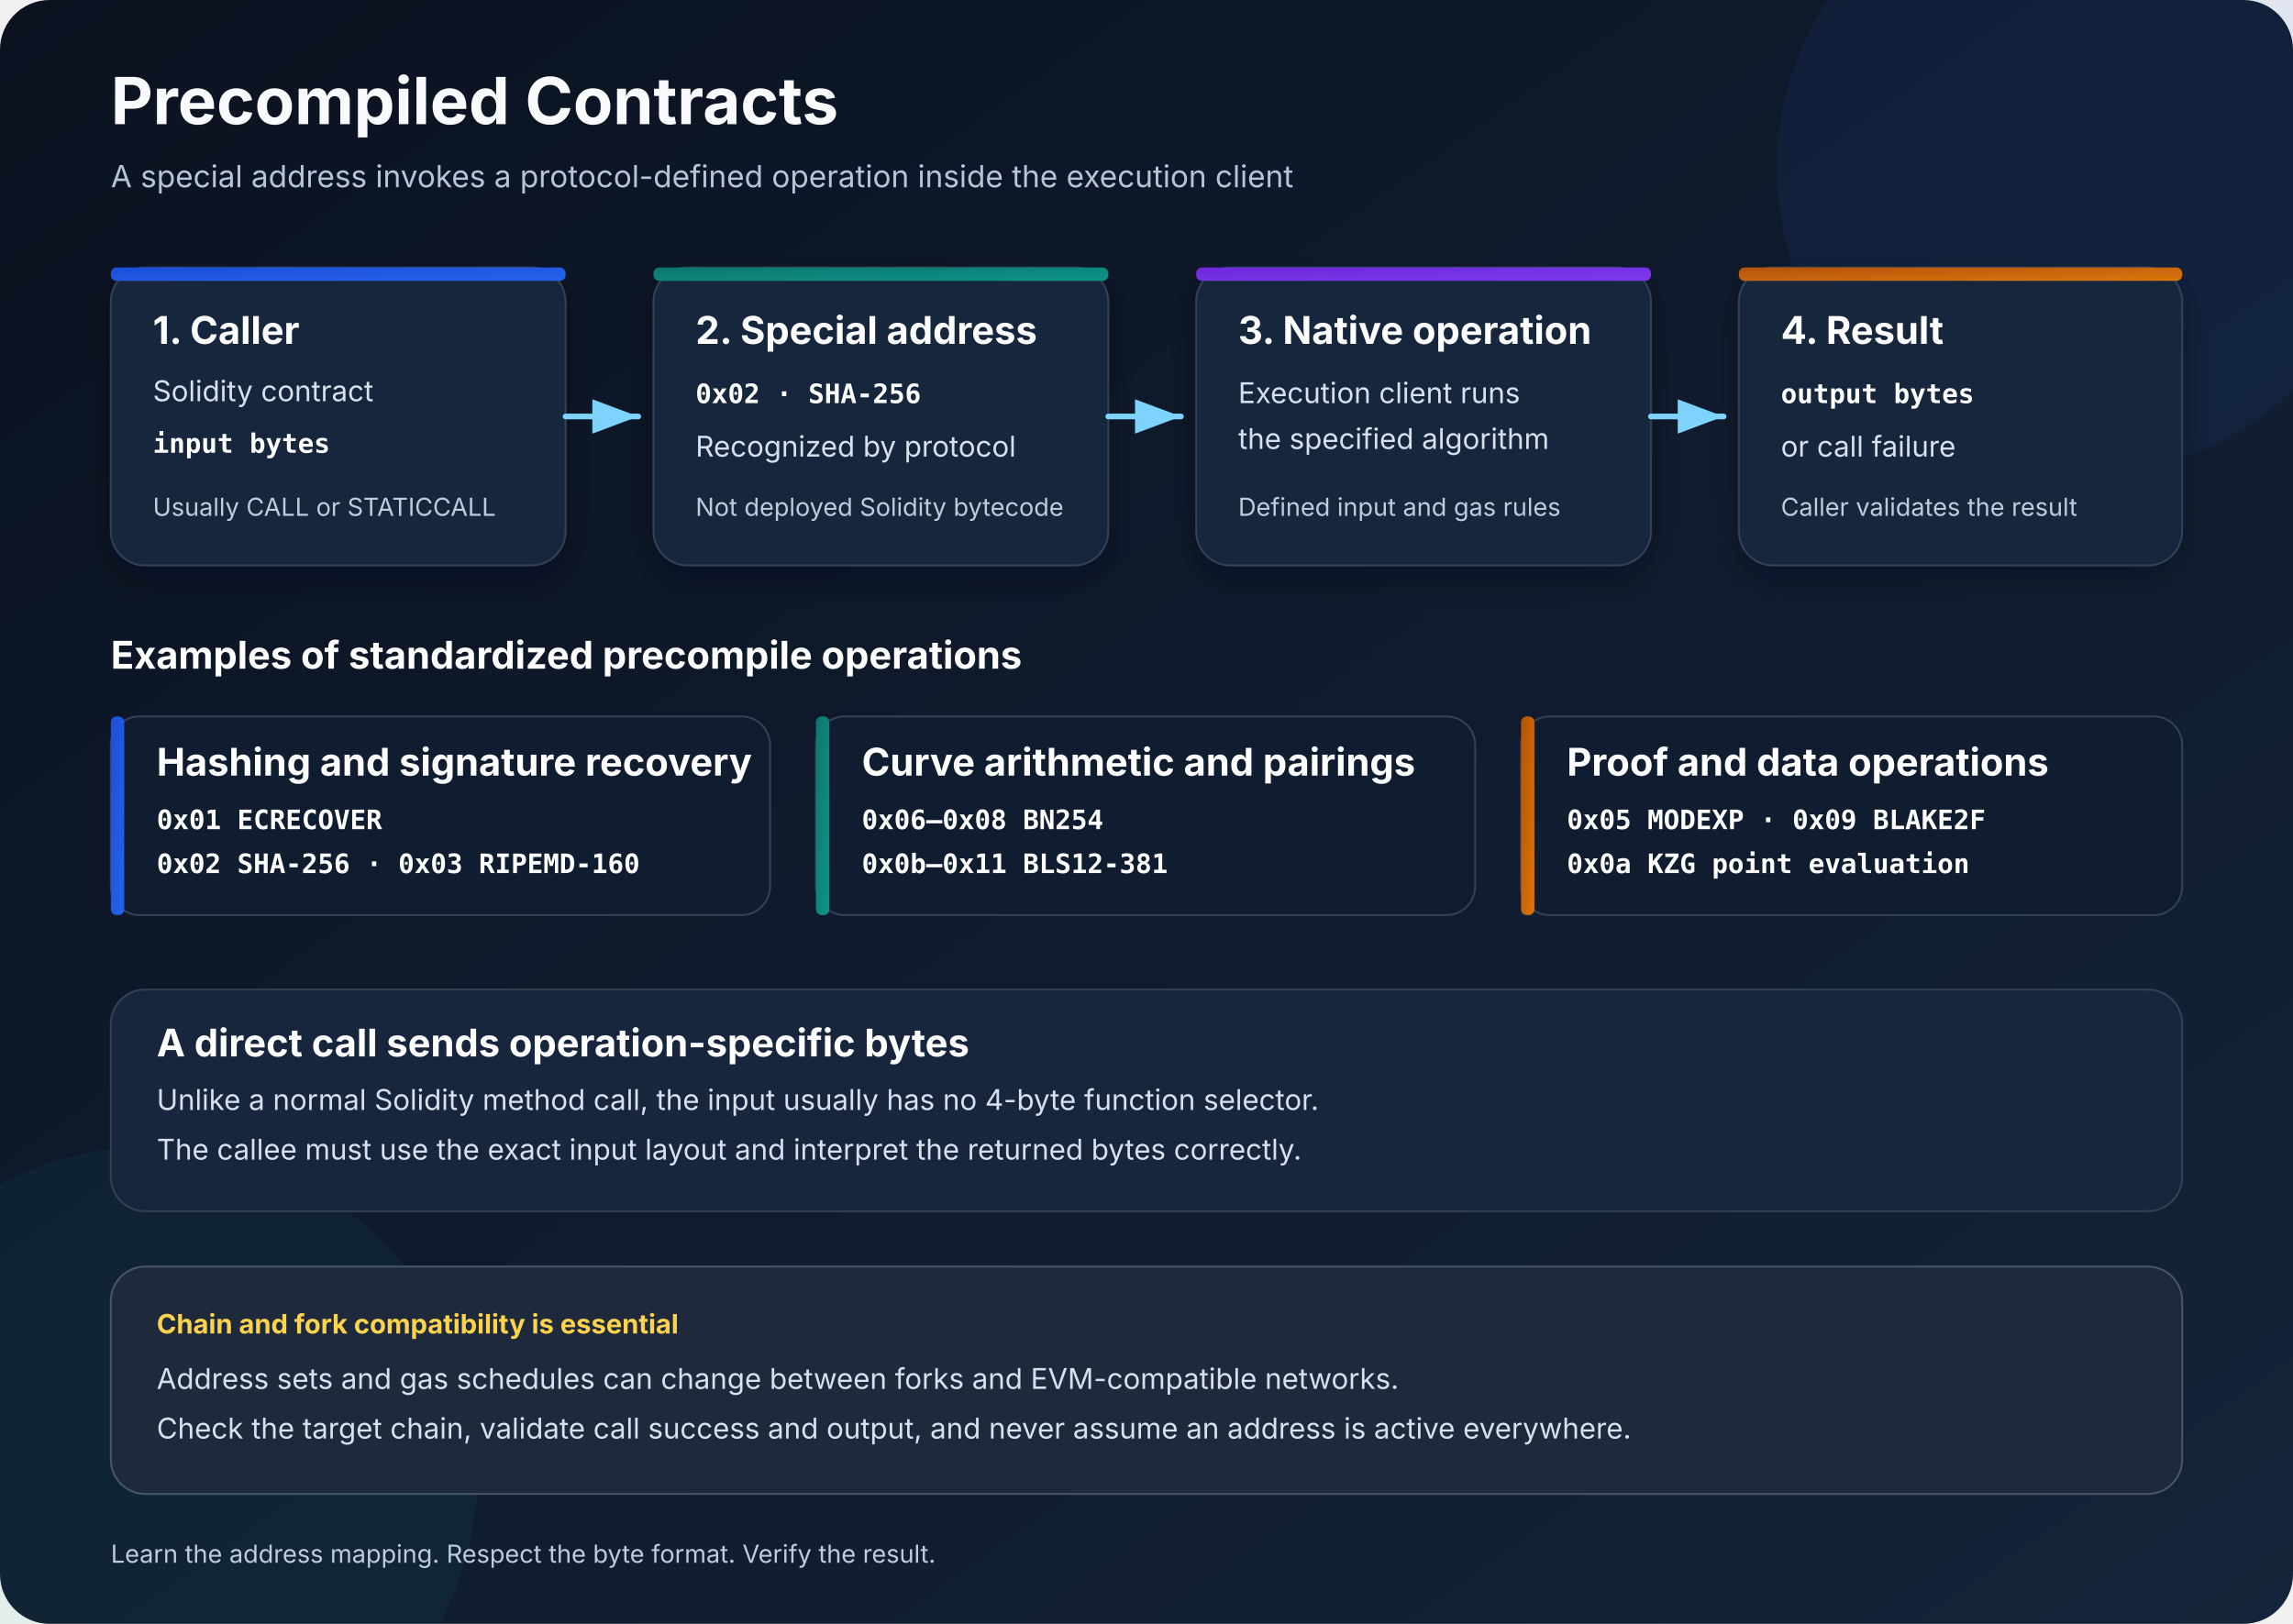
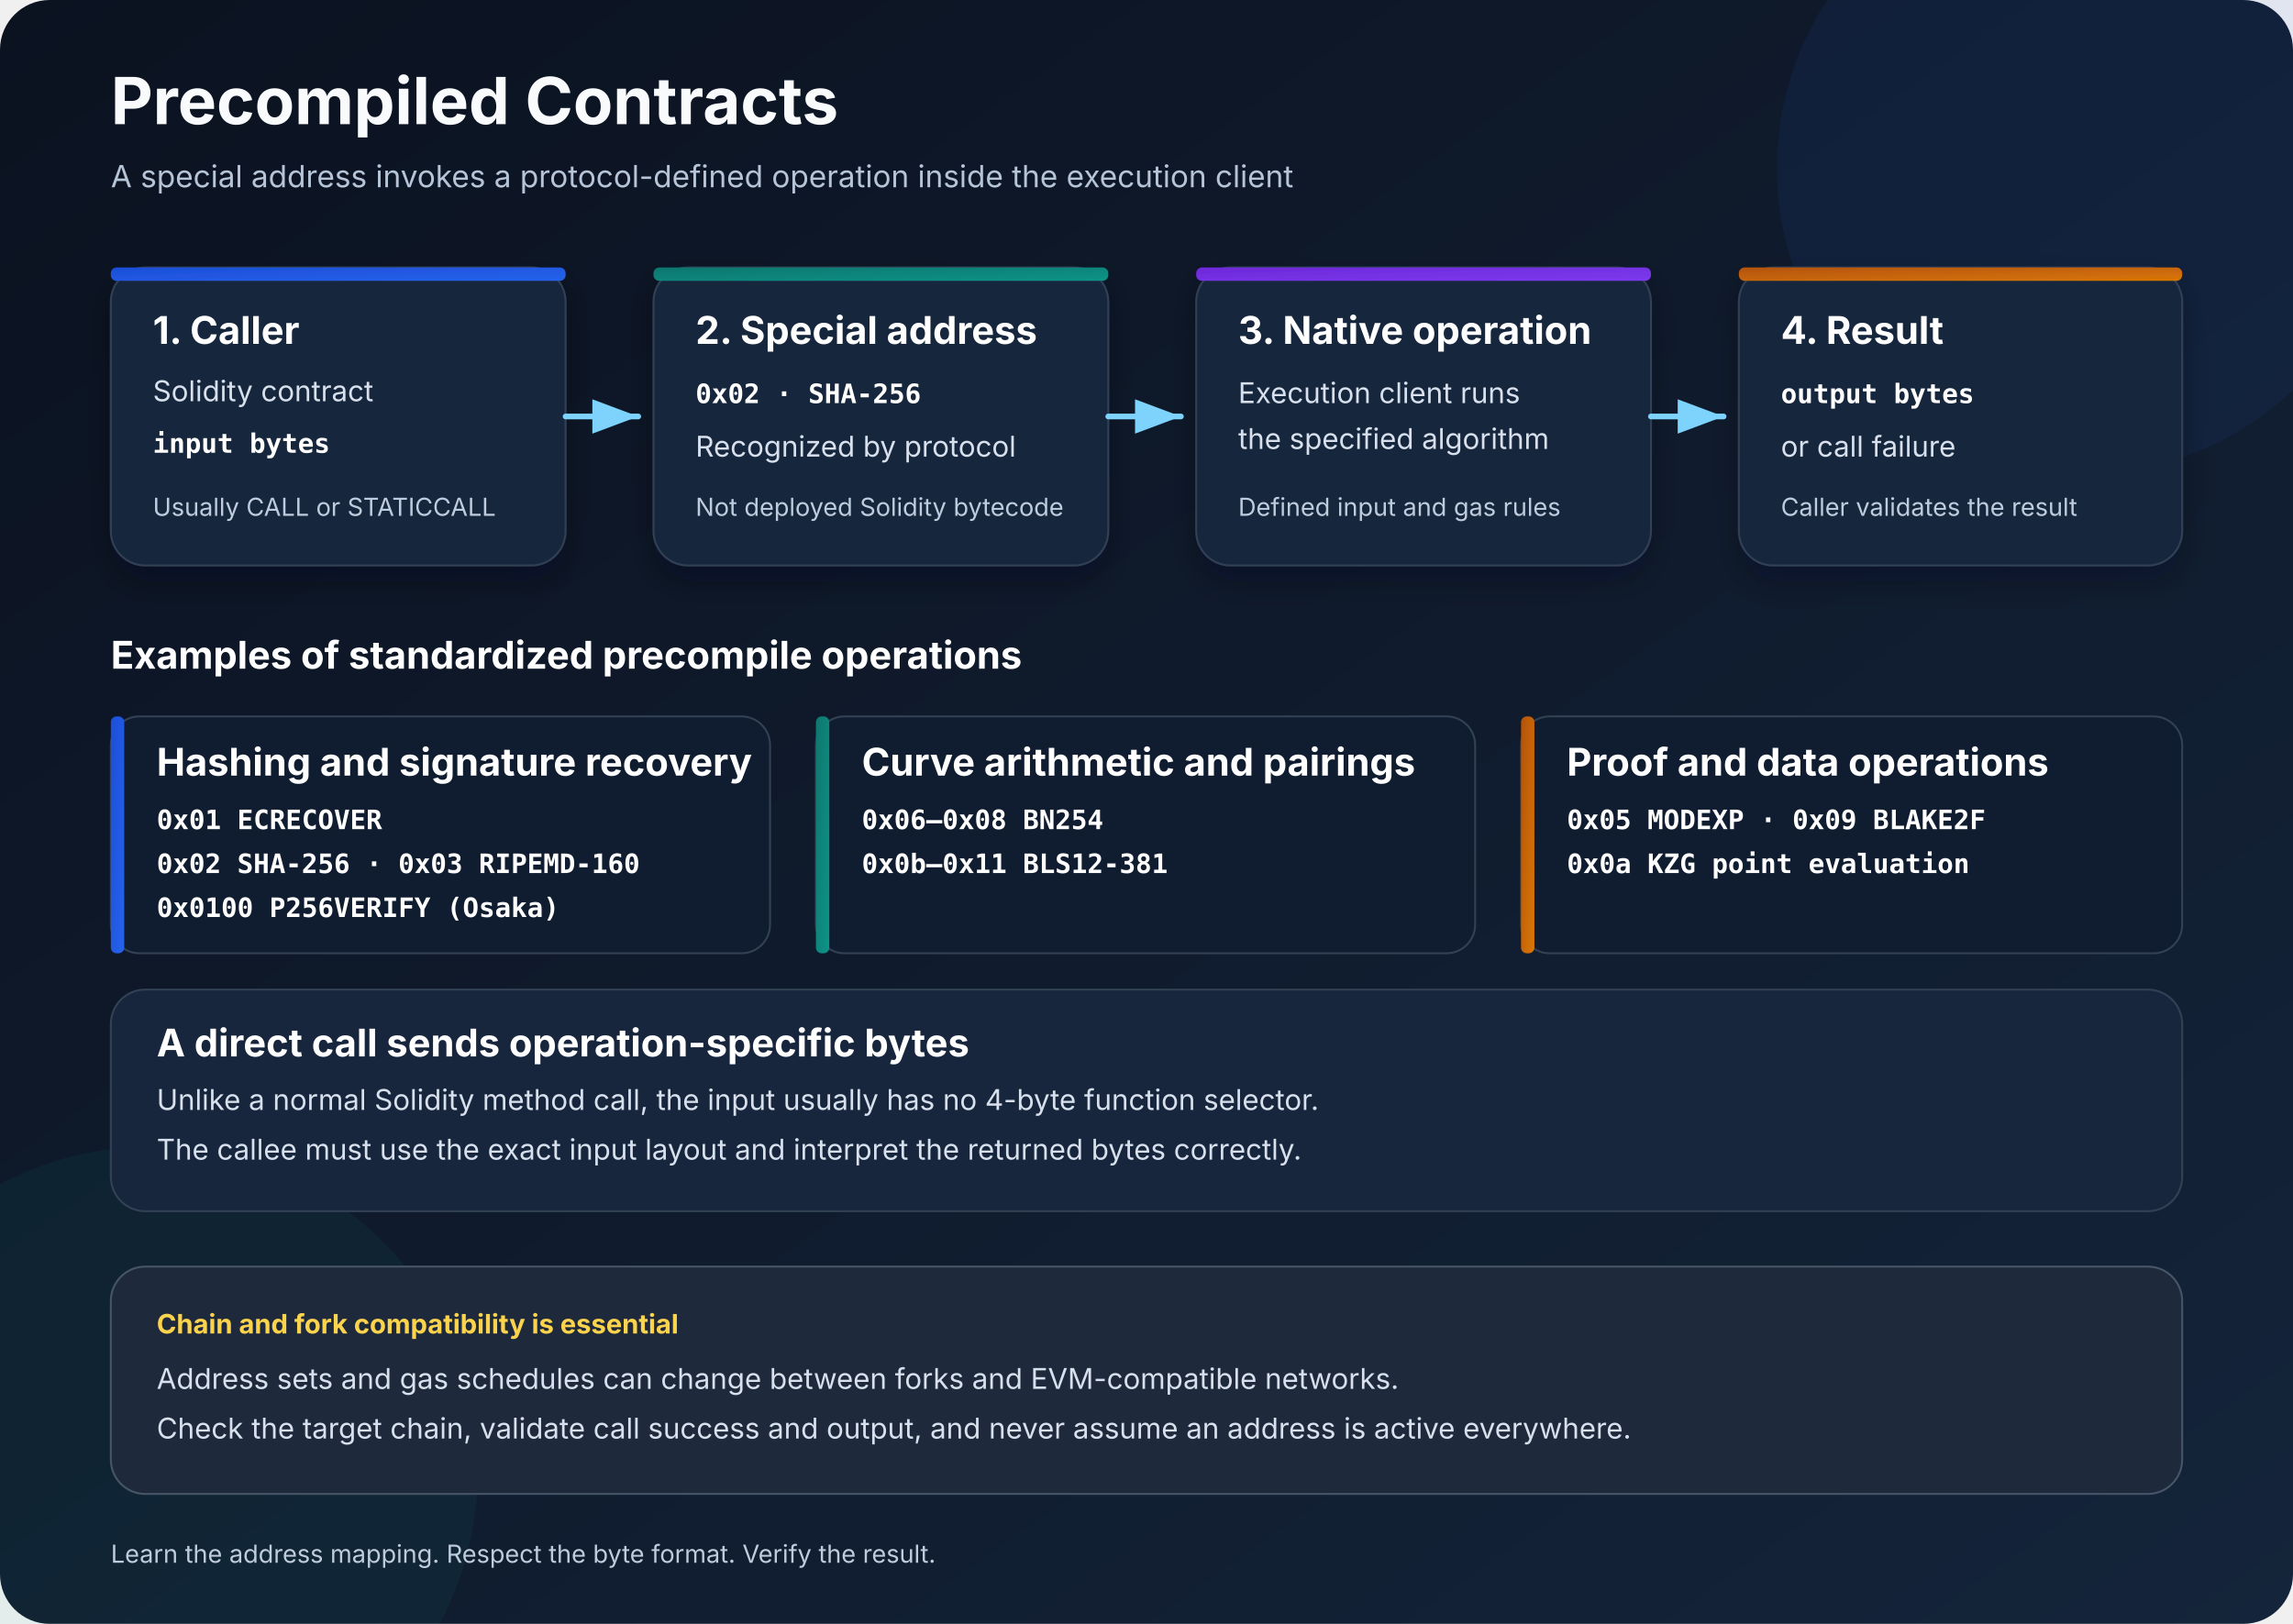
<svg xmlns="http://www.w3.org/2000/svg" width="1200" height="850" viewBox="0 0 1200 850" role="img" aria-labelledby="title desc">
  <defs>
    <linearGradient id="bg" x1="0" y1="0" x2="1" y2="1">
      <stop offset="0" stop-color="#0b1220" />
      <stop offset="1" stop-color="#14243a" />
    </linearGradient>
    <linearGradient id="blue" x1="0" y1="0" x2="1" y2="1">
      <stop offset="0" stop-color="#1d4ed8" />
      <stop offset="1" stop-color="#2563eb" />
    </linearGradient>
    <linearGradient id="teal" x1="0" y1="0" x2="1" y2="1">
      <stop offset="0" stop-color="#0f766e" />
      <stop offset="1" stop-color="#0d9488" />
    </linearGradient>
    <linearGradient id="purple" x1="0" y1="0" x2="1" y2="1">
      <stop offset="0" stop-color="#6d28d9" />
      <stop offset="1" stop-color="#7c3aed" />
    </linearGradient>
    <linearGradient id="amber" x1="0" y1="0" x2="1" y2="1">
      <stop offset="0" stop-color="#b45309" />
      <stop offset="1" stop-color="#d97706" />
    </linearGradient>
    <filter id="shadow" x="-20%" y="-20%" width="140%" height="150%">
      <feDropShadow dx="0" dy="8" stdDeviation="8" flood-color="#020617" flood-opacity=".34" />
    </filter>
    <marker id="arrow" markerWidth="10" markerHeight="10" refX="8" refY="3" orient="auto">
      <path d="M0,0 L8,3 L0,6 Z" fill="#7dd3fc" />
    </marker>
    <style>
      .h1{font:700 34px system-ui,-apple-system,Segoe UI,sans-serif;fill:#f8fafc}
      .sub{font:400 16px system-ui,-apple-system,Segoe UI,sans-serif;fill:#b6c4d8}
      .ct{font:700 20px system-ui,-apple-system,Segoe UI,sans-serif;fill:#fff}
      .body{font:400 15px system-ui,-apple-system,Segoe UI,sans-serif;fill:#d7e0ec}
      .mono{font:700 14px ui-monospace,SFMono-Regular,Menlo,monospace;fill:#fff}
      .small{font:400 13px system-ui,-apple-system,Segoe UI,sans-serif;fill:#bfccdd}
      .accent{font:700 14px system-ui,-apple-system,Segoe UI,sans-serif;fill:#86efac}
      .warn{font:700 14px system-ui,-apple-system,Segoe UI,sans-serif;fill:#fcd34d}
      .line{fill:none;stroke:#7dd3fc;stroke-width:3;stroke-linecap:round;stroke-linejoin:round;marker-end:url(#arrow)}
    </style>
  </defs>
  <rect width="1200" height="850" rx="26" fill="url(#bg)" />
  <circle cx="1090" cy="88" r="160" fill="#2563eb" opacity=".08" />
  <circle cx="80" cy="770" r="170" fill="#14b8a6" opacity=".06" />
  <text x="58" y="65" class="h1">Precompiled Contracts</text>
  <text x="58" y="98" class="sub">A special address invokes a protocol-defined operation inside the execution client</text>
  <g filter="url(#shadow)">
    <rect x="58" y="140" width="238" height="156" rx="18" fill="#17263d" stroke="#334155" />
    <rect x="58" y="140" width="238" height="7" rx="3" fill="url(#blue)" />
    <text x="80" y="180" class="ct">1. Caller</text>
    <text x="80" y="210" class="body">Solidity contract</text>
    <text x="80" y="237" class="mono">input bytes</text>
    <text x="80" y="270" class="small">Usually CALL or STATICCALL</text>
    <rect x="342" y="140" width="238" height="156" rx="18" fill="#17263d" stroke="#334155" />
    <rect x="342" y="140" width="238" height="7" rx="3" fill="url(#teal)" />
    <text x="364" y="180" class="ct">2. Special address</text>
    <text x="364" y="211" class="mono">0x02 · SHA-256</text>
    <text x="364" y="239" class="body">Recognized by protocol</text>
    <text x="364" y="270" class="small">Not deployed Solidity bytecode</text>
    <rect x="626" y="140" width="238" height="156" rx="18" fill="#17263d" stroke="#334155" />
    <rect x="626" y="140" width="238" height="7" rx="3" fill="url(#purple)" />
    <text x="648" y="180" class="ct">3. Native operation</text>
    <text x="648" y="211" class="body">Execution client runs</text>
    <text x="648" y="235" class="body">the specified algorithm</text>
    <text x="648" y="270" class="small">Defined input and gas rules</text>
    <rect x="910" y="140" width="232" height="156" rx="18" fill="#17263d" stroke="#334155" />
    <rect x="910" y="140" width="232" height="7" rx="3" fill="url(#amber)" />
    <text x="932" y="180" class="ct">4. Result</text>
    <text x="932" y="211" class="mono">output bytes</text>
    <text x="932" y="239" class="body">or call failure</text>
    <text x="932" y="270" class="small">Caller validates the result</text>
  </g>
  <path d="M296 218 L334 218" class="line" />
  <path d="M580 218 L618 218" class="line" />
  <path d="M864 218 L902 218" class="line" />
  <text x="58" y="350" class="ct">Examples of standardized precompile operations</text>
  <g>
-     <rect x="58" y="375" width="345" height="104" rx="15" fill="#101d30" stroke="#334155" />
-     <rect x="58" y="375" width="7" height="104" rx="3" fill="url(#blue)" />
+     <rect x="58" y="375" width="345" height="124" rx="15" fill="#101d30" stroke="#334155" />
+     <rect x="58" y="375" width="7" height="124" rx="3" fill="url(#blue)" />
    <text x="82" y="406" class="ct">Hashing and signature recovery</text>
    <text x="82" y="434" class="mono">0x01 ECRECOVER</text>
    <text x="82" y="457" class="mono">0x02 SHA-256 · 0x03 RIPEMD-160</text>
-     <rect x="427" y="375" width="345" height="104" rx="15" fill="#101d30" stroke="#334155" />
-     <rect x="427" y="375" width="7" height="104" rx="3" fill="url(#teal)" />
+     <text x="82" y="480" class="mono">0x0100 P256VERIFY (Osaka)</text>
+     <rect x="427" y="375" width="345" height="124" rx="15" fill="#101d30" stroke="#334155" />
+     <rect x="427" y="375" width="7" height="124" rx="3" fill="url(#teal)" />
    <text x="451" y="406" class="ct">Curve arithmetic and pairings</text>
    <text x="451" y="434" class="mono">0x06–0x08 BN254</text>
    <text x="451" y="457" class="mono">0x0b–0x11 BLS12-381</text>
-     <rect x="796" y="375" width="346" height="104" rx="15" fill="#101d30" stroke="#334155" />
-     <rect x="796" y="375" width="7" height="104" rx="3" fill="url(#amber)" />
+     <rect x="796" y="375" width="346" height="124" rx="15" fill="#101d30" stroke="#334155" />
+     <rect x="796" y="375" width="7" height="124" rx="3" fill="url(#amber)" />
    <text x="820" y="406" class="ct">Proof and data operations</text>
    <text x="820" y="434" class="mono">0x05 MODEXP · 0x09 BLAKE2F</text>
    <text x="820" y="457" class="mono">0x0a KZG point evaluation</text>
  </g>
  <rect x="58" y="518" width="1084" height="116" rx="18" fill="#17263d" stroke="#334155" />
  <text x="82" y="553" class="ct">A direct call sends operation-specific bytes</text>
  <text x="82" y="581" class="body">Unlike a normal Solidity method call, the input usually has no 4-byte function selector.</text>
  <text x="82" y="607" class="body">The callee must use the exact input layout and interpret the returned bytes correctly.</text>
  <rect x="58" y="663" width="1084" height="119" rx="18" fill="#1e293b" stroke="#475569" />
  <text x="82" y="698" class="warn">Chain and fork compatibility is essential</text>
  <text x="82" y="727" class="body">Address sets and gas schedules can change between forks and EVM-compatible networks.</text>
  <text x="82" y="753" class="body">Check the target chain, validate call success and output, and never assume an address is active everywhere.</text>
  <text x="58" y="818" class="small">Learn the address mapping. Respect the byte format. Verify the result.</text>
</svg>
